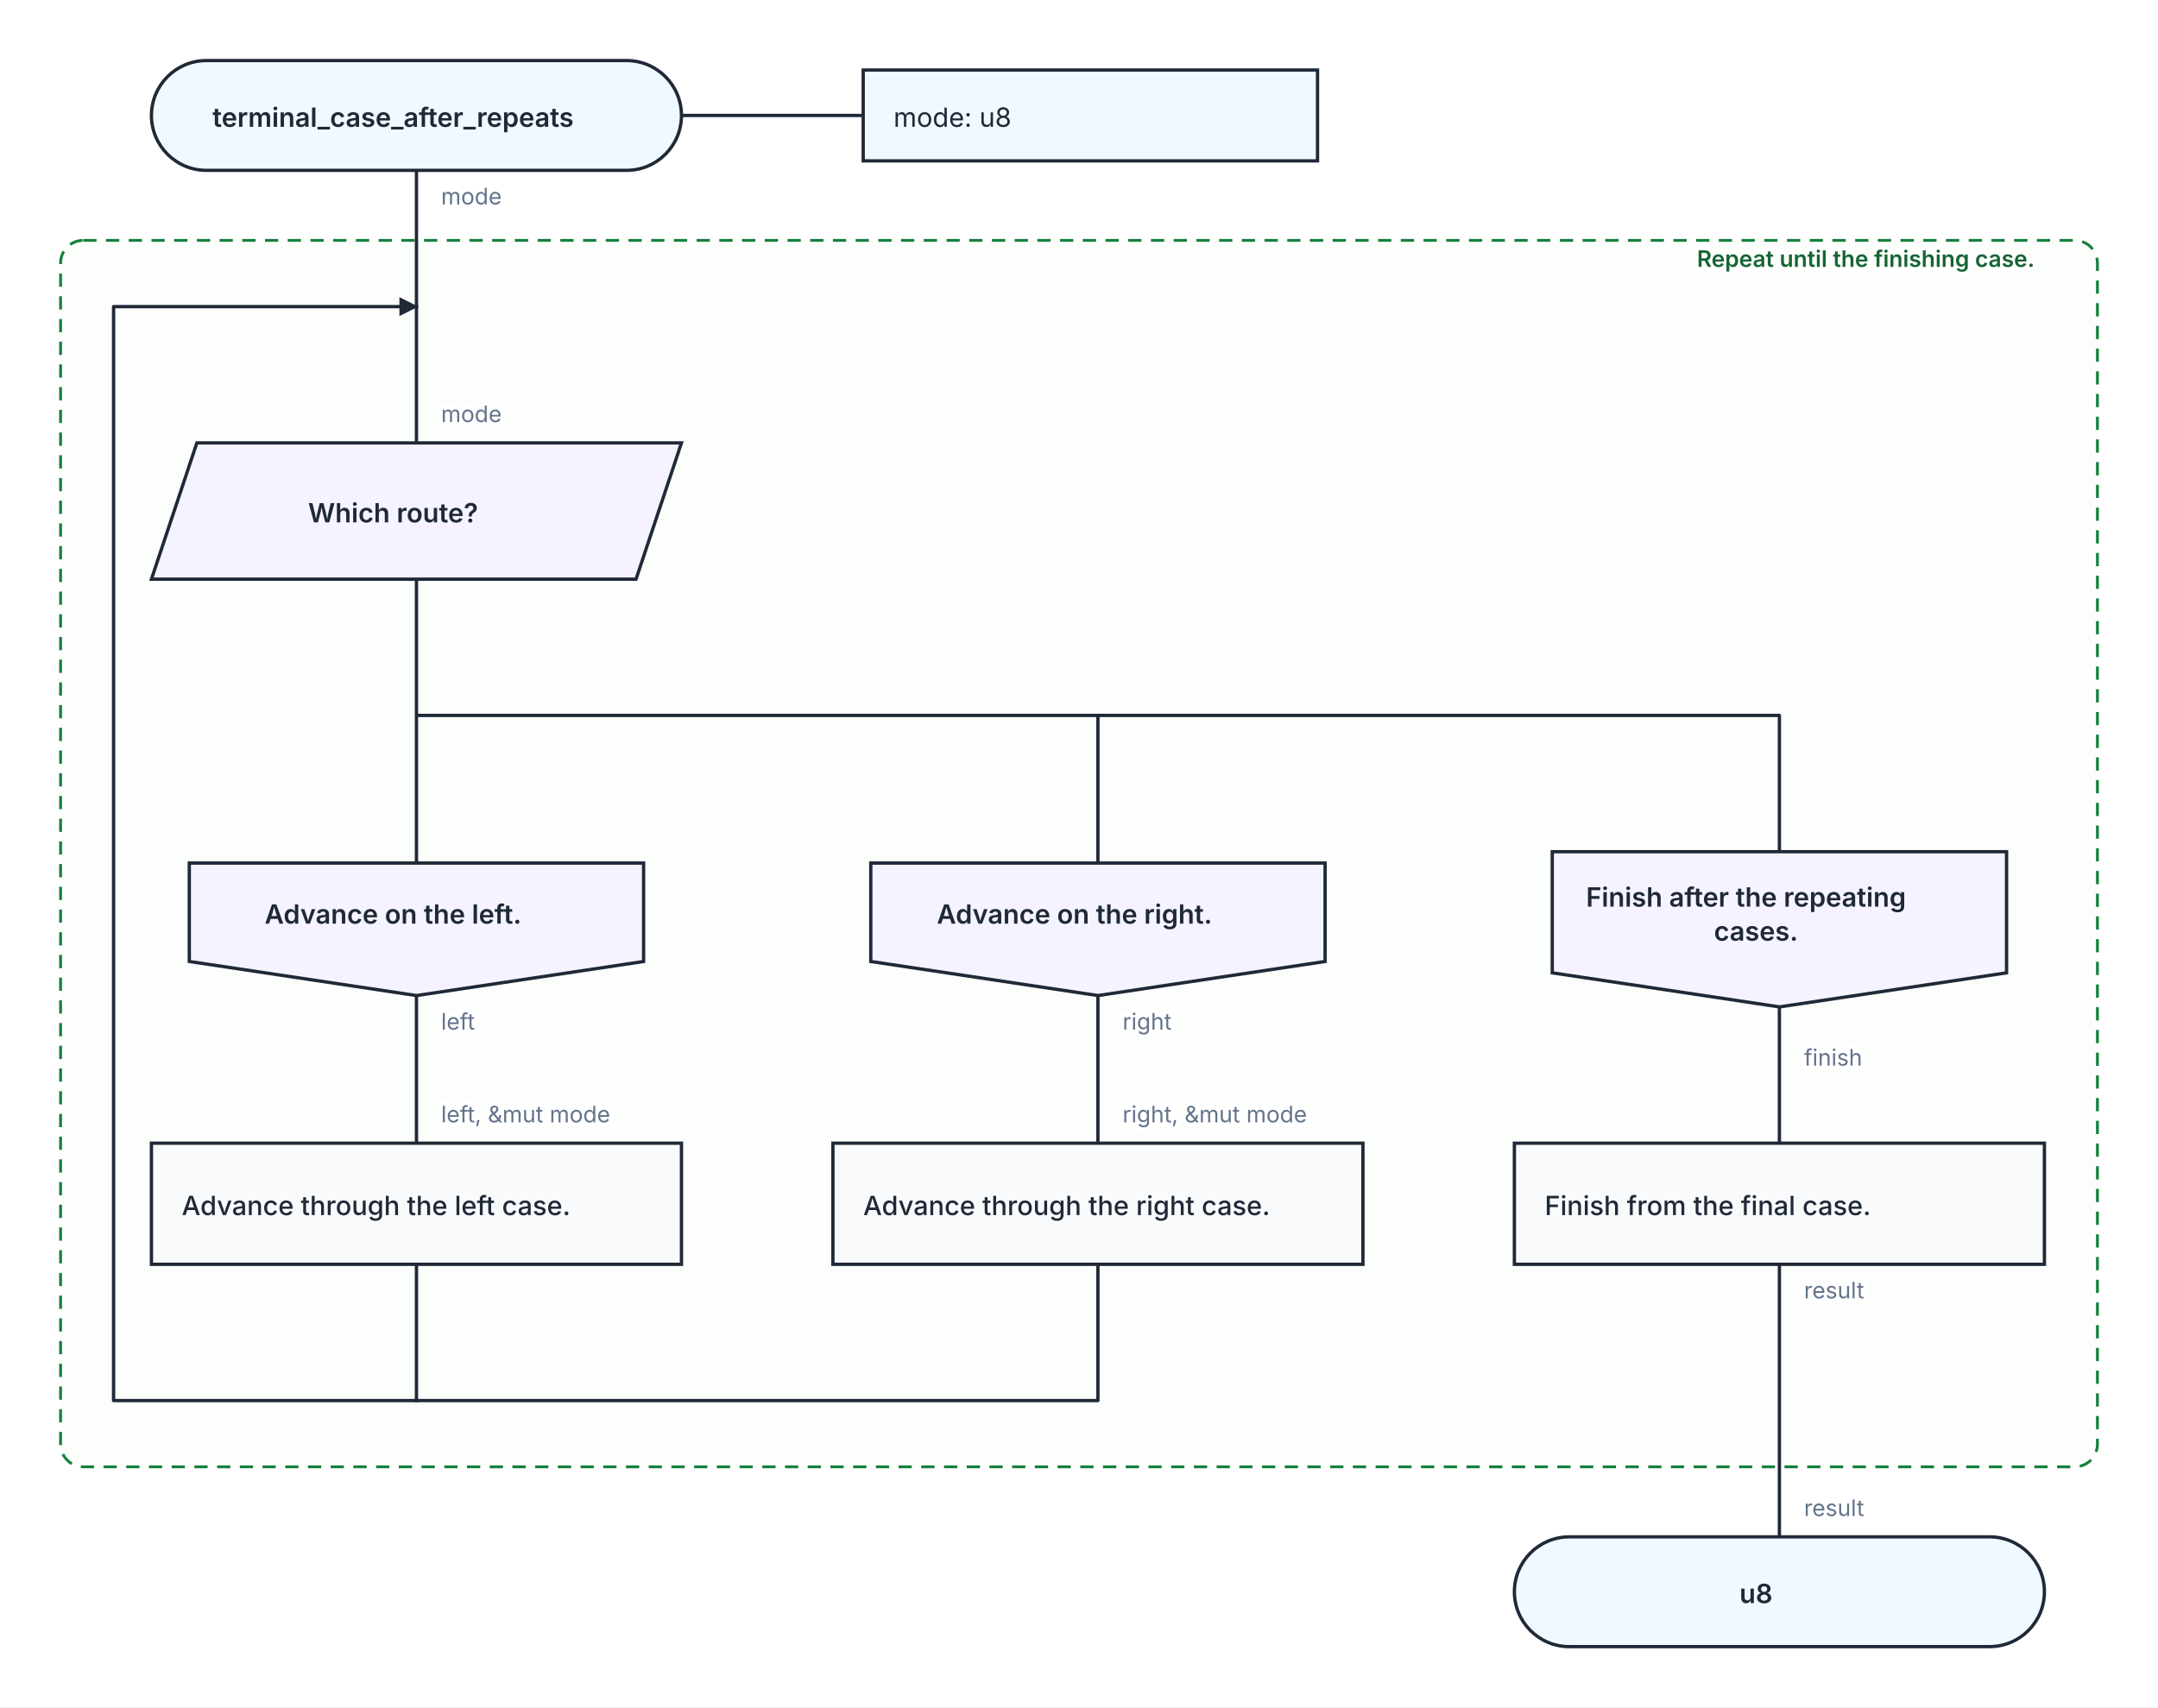
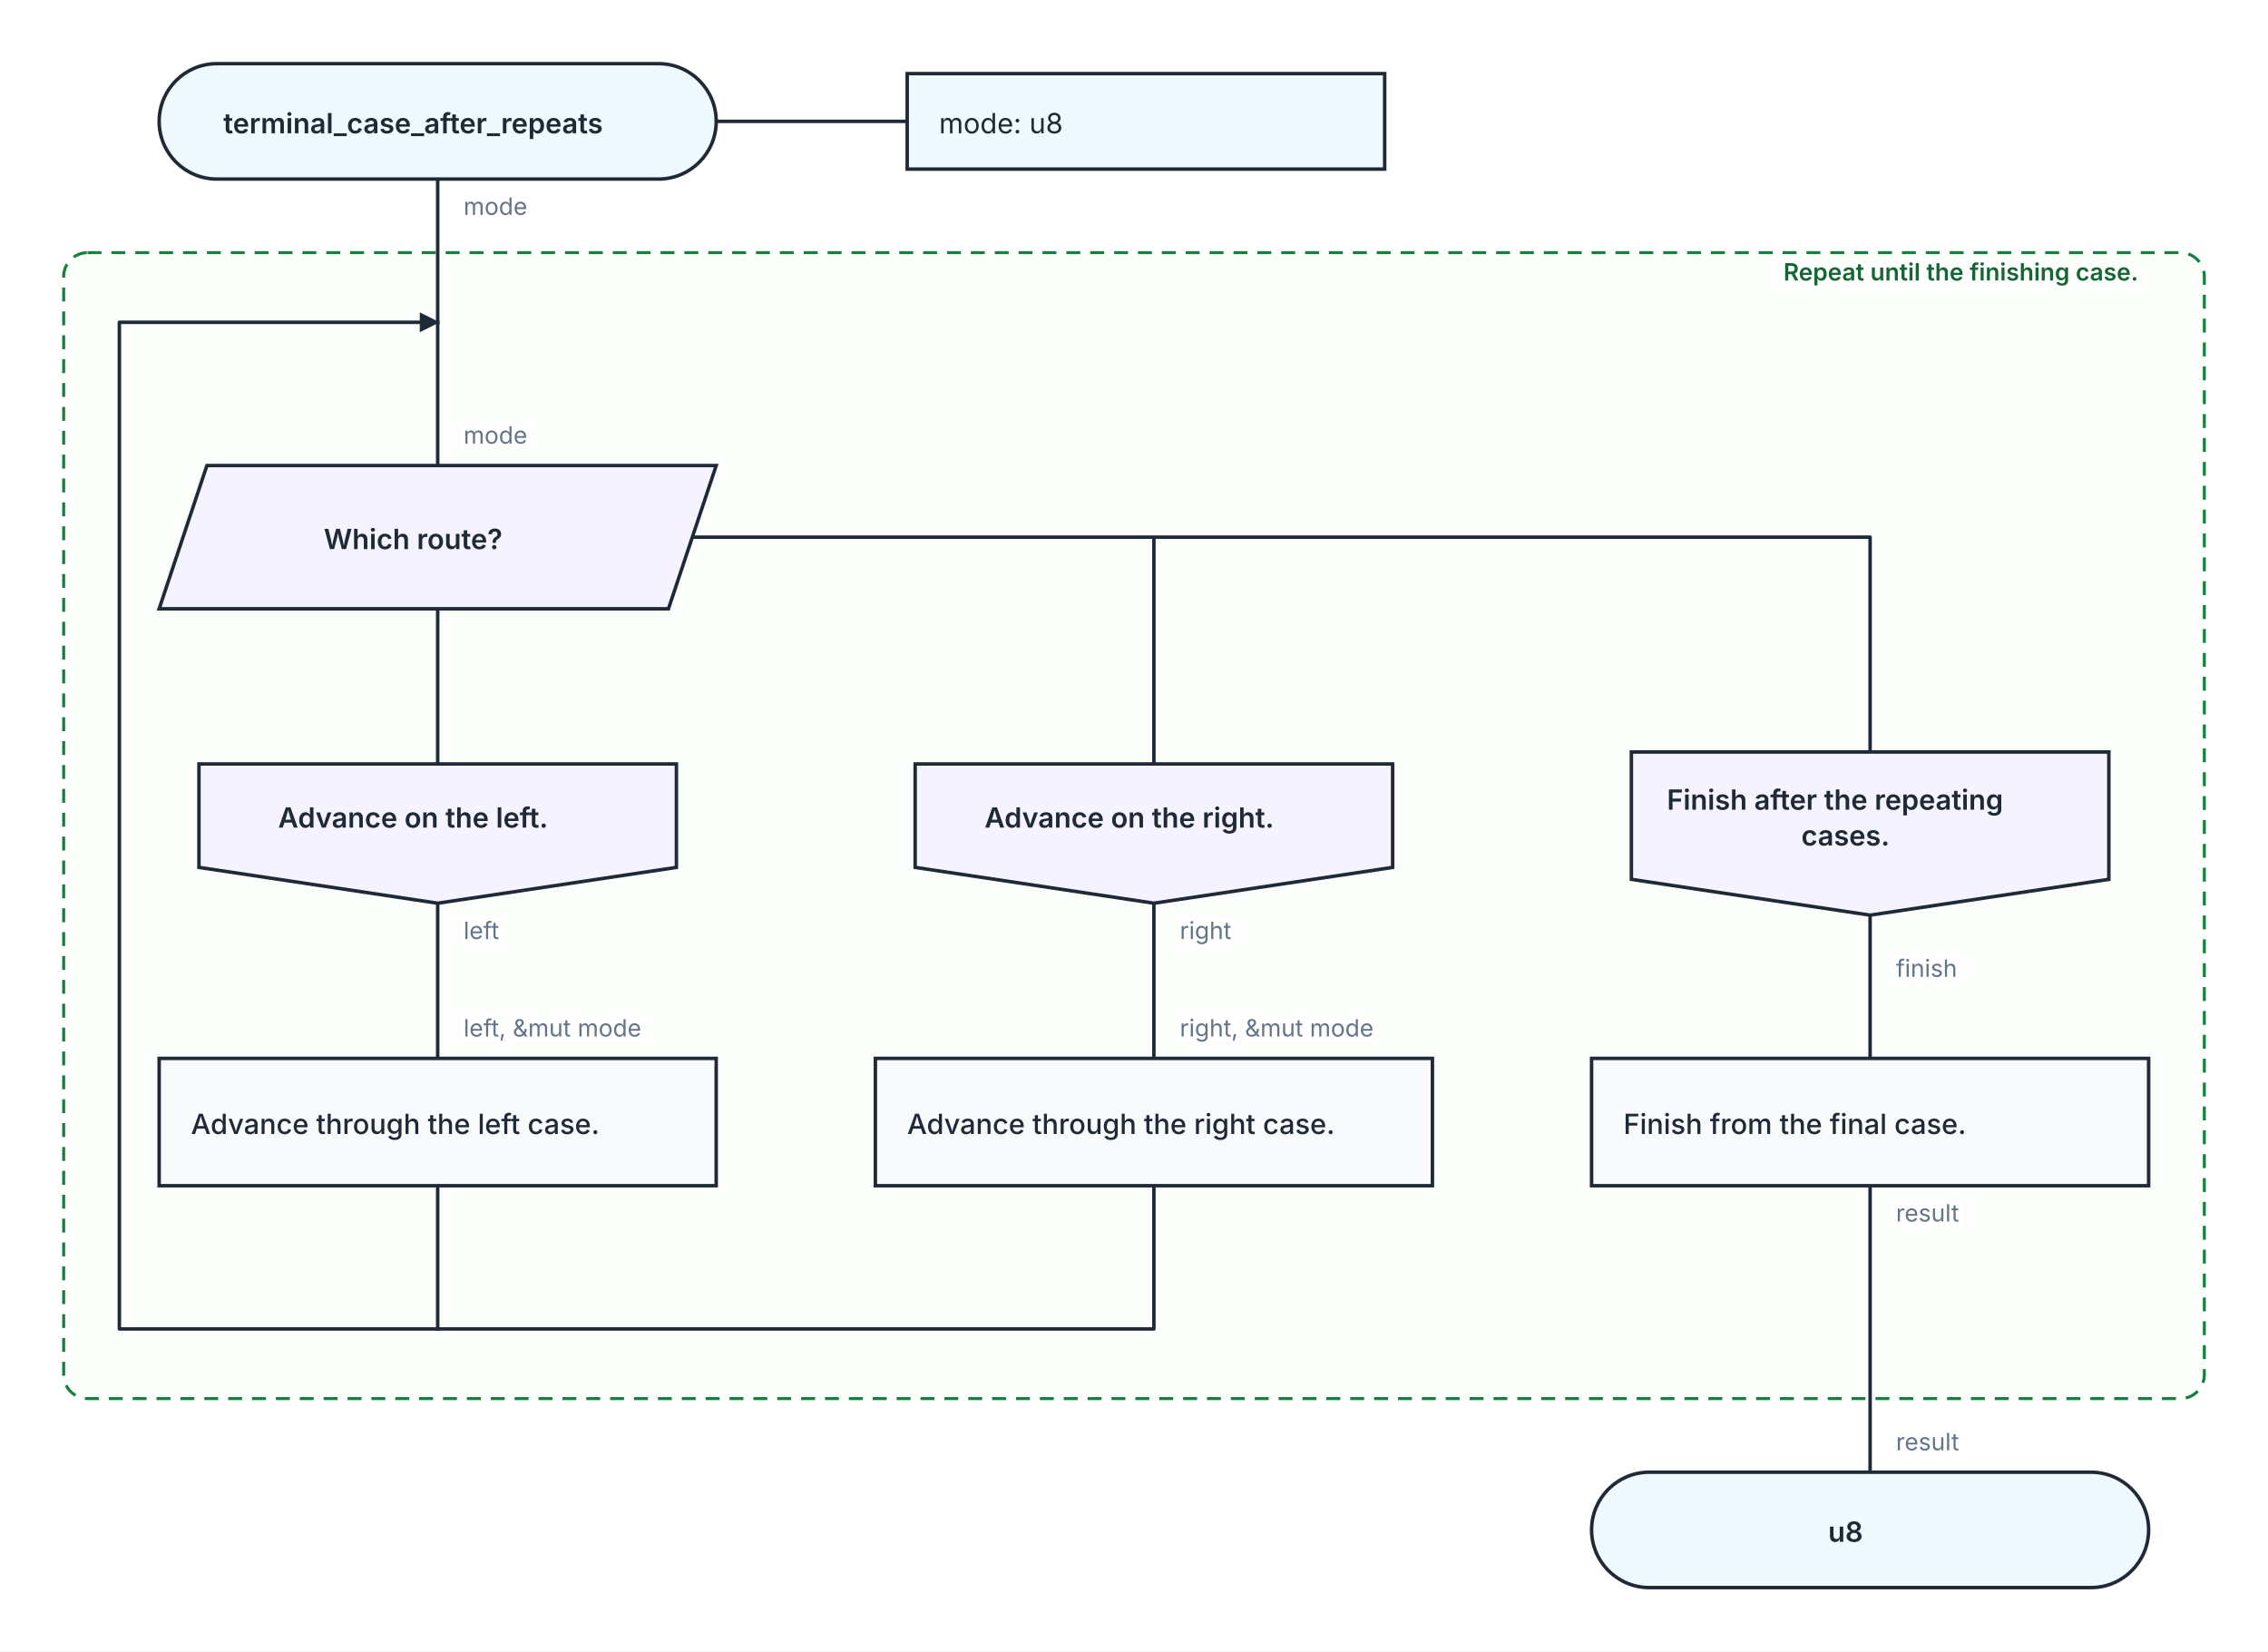
- <svg xmlns="http://www.w3.org/2000/svg" width="1140" height="902" viewBox="0 0 1140 902" role="img" aria-labelledby="kaalang-title" aria-describedby="kaalang-description">
+ <svg xmlns="http://www.w3.org/2000/svg" width="1140" height="830" viewBox="0 0 1140 830" role="img" aria-labelledby="kaalang-title" aria-describedby="kaalang-description">
  <defs>
    <style>
      svg { color: #1f2937; font-family: Inter, ui-sans-serif, system-ui, -apple-system, BlinkMacSystemFont, "Segoe UI", sans-serif; text-rendering: optimizeLegibility; }
      .connection { fill: none; stroke: currentColor; stroke-width: 1.75; stroke-linecap: square; stroke-linejoin: round; }
      .connection-label { fill: #64748b; font-size: 12px; font-weight: 400; paint-order: stroke; stroke: #ffffff; stroke-width: 5px; stroke-linejoin: round; text-anchor: start; }
      .branch-label { fill: currentColor; font-weight: 500; }
      .parameter-link { fill: none; stroke: currentColor; stroke-width: 1.75; }
      .node-shape { fill: #ffffff; stroke: currentColor; stroke-width: 1.75; }
      .start .node-shape, .end .node-shape, .parameter-panel .node-shape { fill: #f0f9ff; }
      .action .node-shape { fill: #f8fafc; }
      .loop .node-shape { fill: #f0fdf4; stroke-width: 2; }
      .loop-marker { fill: #15803d; font-size: 20px; font-weight: 700; text-anchor: middle; }
      .question .node-shape { fill: #fffbeb; }
      .select .node-shape, .case .node-shape { fill: #f5f3ff; }
      .label { fill: currentColor; font-size: 14px; text-anchor: middle; }
      .start .label, .question .label, .select .label, .case .label, .end .label { font-weight: 600; }
      .action .label, .loop .label { font-weight: 500; text-anchor: start; }
      .parameter-panel .label { font-weight: 400; text-anchor: start; }
      .cycle-boundary { fill: #f0fdf433; stroke: #15803d; stroke-width: 1.5; stroke-dasharray: 7 5; }
      .cycle-caption { fill: #166534; font-size: 12px; font-weight: 600; paint-order: stroke; stroke: #ffffff; stroke-width: 4px; }
    </style>
  </defs>
  <rect width="100%" height="100%" fill="#ffffff" />
  <g class="cycle-regions">
    <g>
-       <rect class="cycle-boundary" x="32" y="127" width="1076" height="648" rx="12" />
+       <rect class="cycle-boundary" x="32" y="127" width="1076" height="576" rx="12" />
      <text class="cycle-caption" x="1096" y="141" text-anchor="end" xml:space="preserve">
        <tspan x="1096" dy="0">Repeat until the finishing case.</tspan>
      </text>
    </g>
  </g>
  <g class="connections">
    <defs>
      <marker id="loop-arrow" markerWidth="10" markerHeight="10" refX="9" refY="5" orient="auto" markerUnits="userSpaceOnUse">
        <path d="M 0 0 L 10 5 L 0 10 Z" fill="currentColor" />
      </marker>
    </defs>
-     <path class="connection" d="       M 220 90 L 220 162       M 220 306 L 220 456       M 220 306 L 220 378 L 580 378 L 580 456       M 220 306 L 220 378 L 940 378 L 940 450       M 220 526 L 220 604       M 580 526 L 580 604       M 940 532 L 940 604       M 940 668 L 940 740       M 220 668 L 220 740       M 580 668 L 580 740 L 220 740       M 220 162 L 220 234       M 940 740 L 940 812       M 940 740 L 940 740     " />
-     <path class="connection" d="       M 220 740 L 60 740 L 60 162 L 220 162     " marker-end="url(#loop-arrow)" />
-     <text class="connection-label" x="953" y="563" xml:space="preserve">
+     <path class="connection" d="       M 220 90 L 220 162       M 220 306 L 220 384       M 348 270 L 580 270 L 580 384       M 348 270 L 940 270 L 940 378       M 220 454 L 220 532       M 580 454 L 580 532       M 940 460 L 940 532       M 940 596 L 940 668       M 220 596 L 220 668       M 580 596 L 580 668 L 220 668       M 220 162 L 220 234       M 940 668 L 940 740       M 940 668 L 940 668     " />
+     <path class="connection" d="       M 220 668 L 60 668 L 60 162 L 220 162     " marker-end="url(#loop-arrow)" />
+     <text class="connection-label" x="953" y="491" xml:space="preserve">
      <tspan x="953" dy="0">finish</tspan>
    </text>
    <text class="connection-label" x="233" y="108" xml:space="preserve">
      <tspan x="233" dy="0">mode</tspan>
    </text>
-     <text class="connection-label" x="233" y="544" xml:space="preserve">
+     <text class="connection-label" x="233" y="472" xml:space="preserve">
      <tspan x="233" dy="0">left</tspan>
    </text>
-     <text class="connection-label" x="593" y="544" xml:space="preserve">
+     <text class="connection-label" x="593" y="472" xml:space="preserve">
      <tspan x="593" dy="0">right</tspan>
    </text>
-     <text class="connection-label" x="953" y="686" xml:space="preserve">
+     <text class="connection-label" x="953" y="614" xml:space="preserve">
      <tspan x="953" dy="0">result</tspan>
    </text>
    <text class="connection-label" x="233" y="223" xml:space="preserve">
      <tspan x="233" dy="0">mode</tspan>
    </text>
-     <text class="connection-label" x="233" y="593" xml:space="preserve">
+     <text class="connection-label" x="233" y="521" xml:space="preserve">
      <tspan x="233" dy="0">left, &amp;mut mode</tspan>
    </text>
-     <text class="connection-label" x="593" y="593" xml:space="preserve">
+     <text class="connection-label" x="593" y="521" xml:space="preserve">
      <tspan x="593" dy="0">right, &amp;mut mode</tspan>
    </text>
-     <text class="connection-label" x="953" y="801" xml:space="preserve">
+     <text class="connection-label" x="953" y="729" xml:space="preserve">
      <tspan x="953" dy="0">result</tspan>
    </text>
  </g>
  <g class="nodes">
    <path class="parameter-link" d="M 360 61 L 456 61" />
    <g class="parameter-panel" transform="translate(576 61)">
      <rect class="node-shape" x="-120" y="-24" width="240" height="48" />
      <text class="label" x="-104" y="6" xml:space="preserve">
        <tspan x="-104" dy="0">mode: u8</tspan>
      </text>
    </g>
    <g class="node start" transform="translate(220 61)">
      <rect class="node-shape" x="-140" y="-29" width="280" height="58" rx="29" />
      <text class="label" y="6" xml:space="preserve">
        <tspan x="0" dy="0">terminal_case_after_repeats</tspan>
      </text>
    </g>
    <g class="node select" transform="translate(220 270)">
      <polygon class="node-shape" points="-116,-36 140,-36 116,36 -140,36" />
      <text class="label" y="6" xml:space="preserve">
        <tspan x="0" dy="0">Which route?</tspan>
      </text>
    </g>
-     <g class="node case" transform="translate(220 491)">
+     <g class="node case" transform="translate(220 419)">
      <polygon class="node-shape" points="-120,-35 120,-35 120,17 0,35 -120,17" />
      <text class="label" y="-3" xml:space="preserve">
        <tspan x="0" dy="0">Advance on the left.</tspan>
      </text>
    </g>
-     <g class="node case" transform="translate(580 491)">
+     <g class="node case" transform="translate(580 419)">
      <polygon class="node-shape" points="-120,-35 120,-35 120,17 0,35 -120,17" />
      <text class="label" y="-3" xml:space="preserve">
        <tspan x="0" dy="0">Advance on the right.</tspan>
      </text>
    </g>
-     <g class="node case" transform="translate(940 491)">
+     <g class="node case" transform="translate(940 419)">
      <polygon class="node-shape" points="-120,-41 120,-41 120,23 0,41 -120,23" />
      <text class="label" y="-12" xml:space="preserve">
        <tspan x="0" dy="0">Finish after the repeating </tspan>
        <tspan x="0" dy="18">cases.</tspan>
      </text>
    </g>
-     <g class="node action" transform="translate(940 636)">
+     <g class="node action" transform="translate(940 564)">
      <rect class="node-shape" x="-140" y="-32" width="280" height="64" />
      <text class="label" y="6" xml:space="preserve">
        <tspan x="-124" dy="0">Finish from the final case.</tspan>
      </text>
    </g>
-     <g class="node action" transform="translate(220 636)">
+     <g class="node action" transform="translate(220 564)">
      <rect class="node-shape" x="-140" y="-32" width="280" height="64" />
      <text class="label" y="6" xml:space="preserve">
        <tspan x="-124" dy="0">Advance through the left case.</tspan>
      </text>
    </g>
-     <g class="node action" transform="translate(580 636)">
+     <g class="node action" transform="translate(580 564)">
      <rect class="node-shape" x="-140" y="-32" width="280" height="64" />
      <text class="label" y="6" xml:space="preserve">
        <tspan x="-124" dy="0">Advance through the right case.</tspan>
      </text>
    </g>
-     <g class="node end" transform="translate(940 841)">
+     <g class="node end" transform="translate(940 769)">
      <rect class="node-shape" x="-140" y="-29" width="280" height="58" rx="29" />
      <text class="label" y="6" xml:space="preserve">
        <tspan x="0" dy="0">u8</tspan>
      </text>
    </g>
  </g>
</svg>
